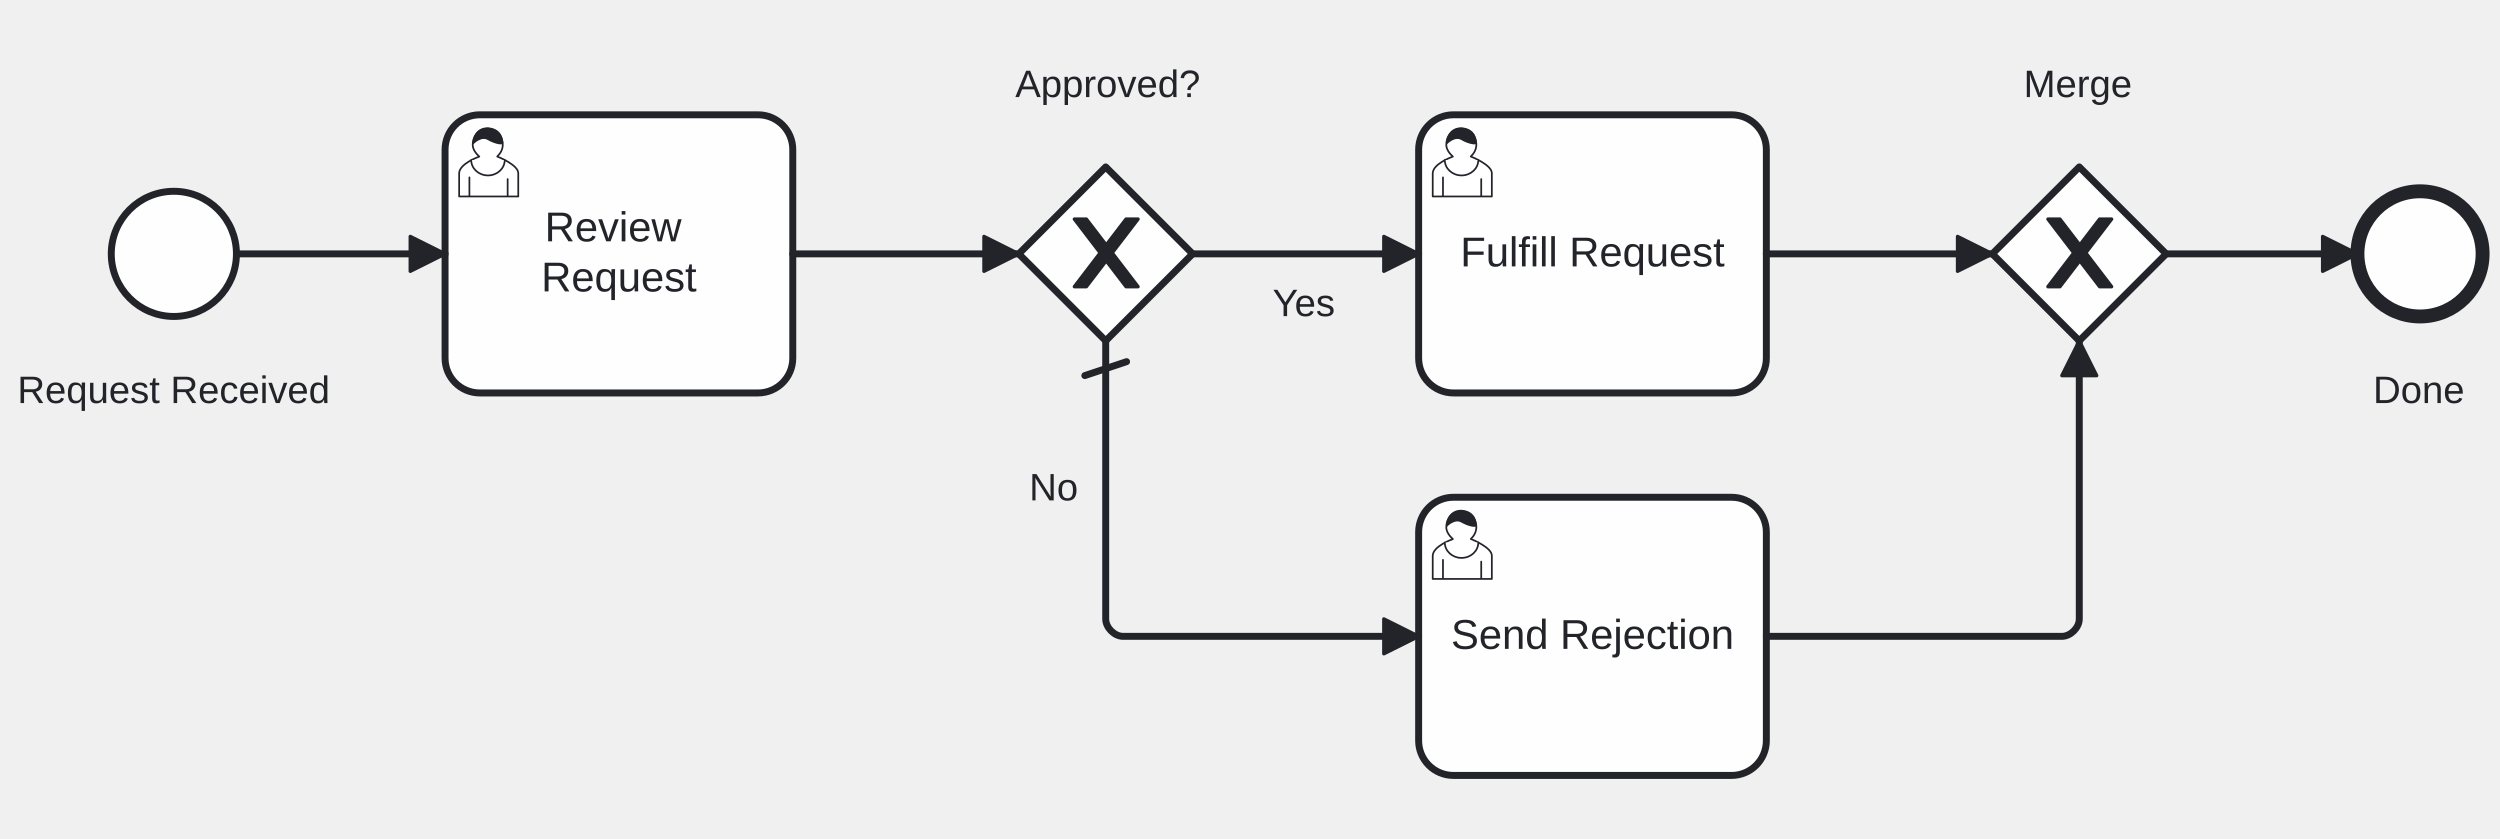
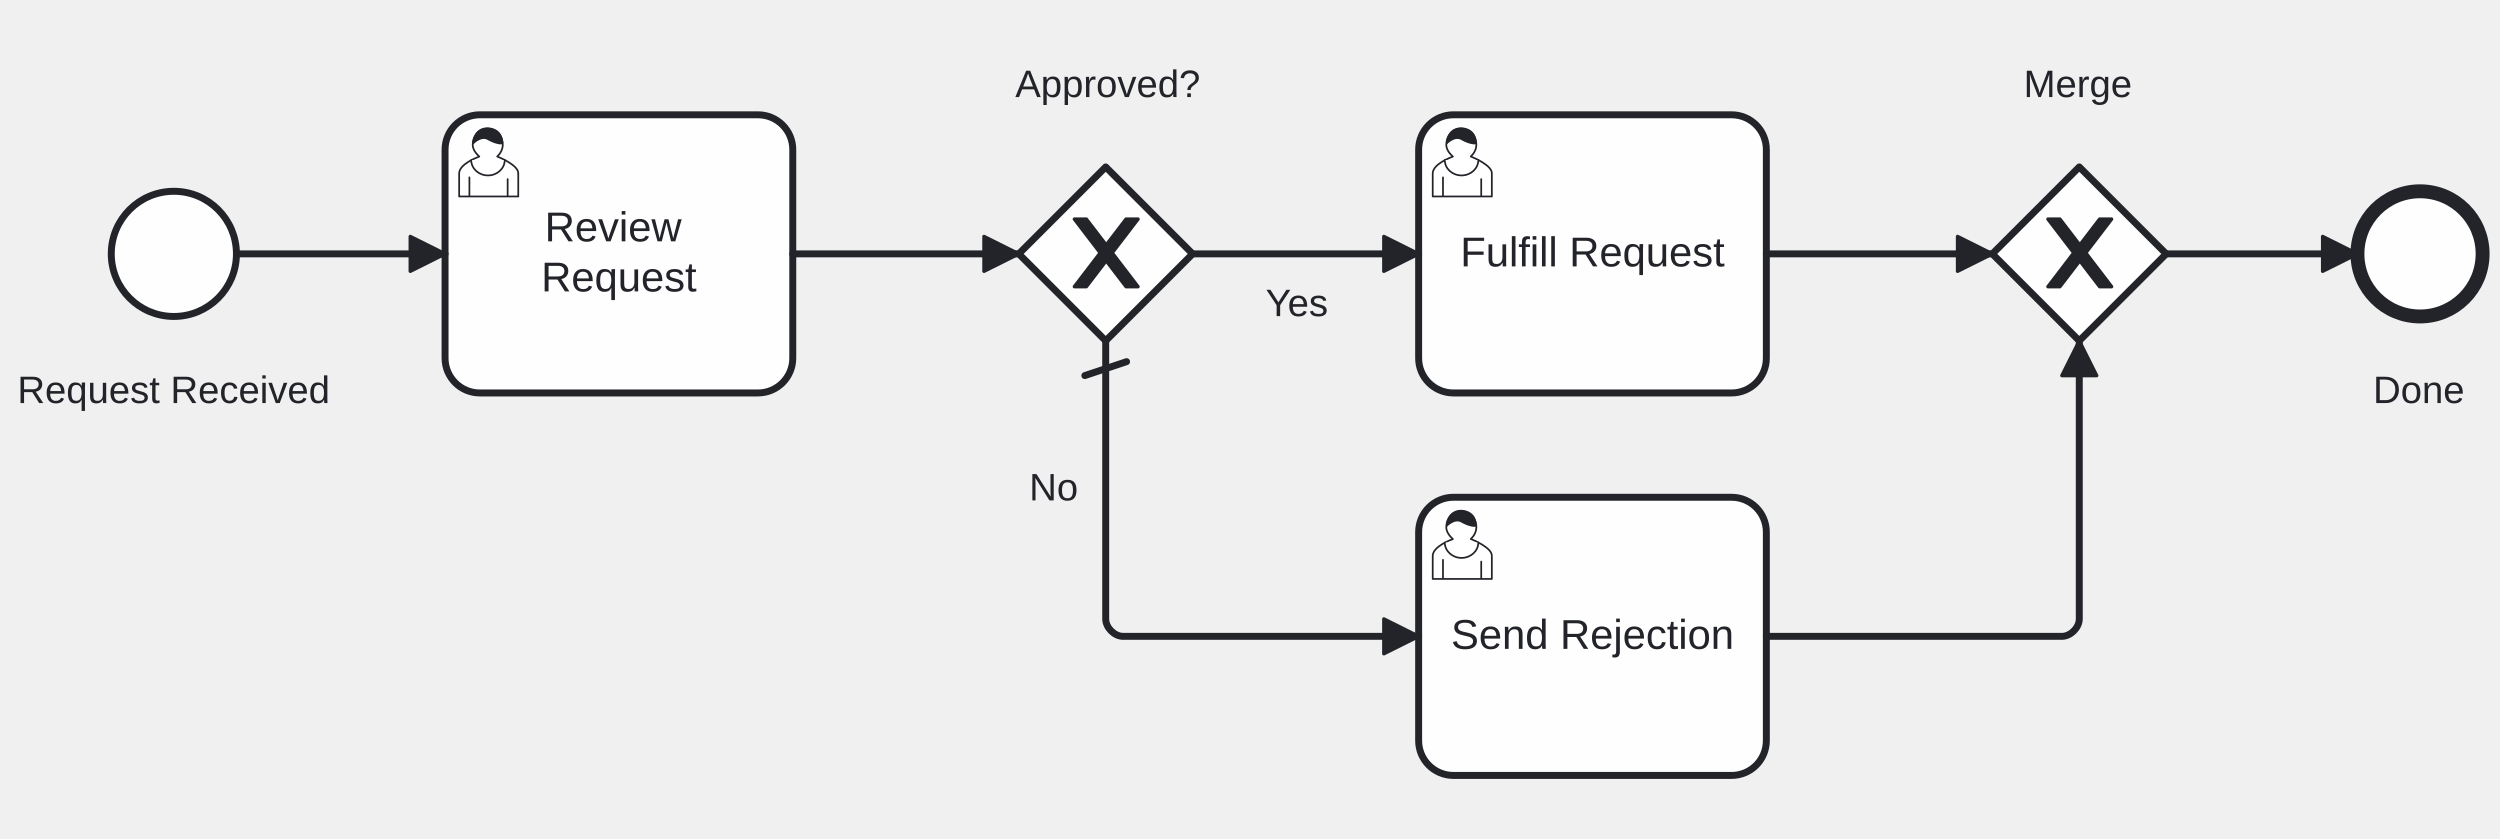
<svg xmlns="http://www.w3.org/2000/svg" width="880" height="295" viewBox="160 80 719 215" version="1.1">
  <g class="djs-group">
    <g class="djs-element djs-shape" data-element-id="Event_0dskcoo" style="display: block;" transform="translate(192, 122)">
      <g class="djs-visual">
        <circle cx="18" cy="18" r="18" style="stroke-linecap: round; stroke-linejoin: round; stroke: hsl(225, 10%, 15%); stroke-width: 2px; fill: white; fill-opacity: 0.95;" />
      </g>
      <rect style="fill: none; stroke-opacity: 0; stroke: white; stroke-width: 15px;" class="djs-hit djs-hit-all" x="0" y="0" width="36" height="36" />
      <circle cx="18" cy="18" r="23" style="fill: none;" class="djs-outline" />
    </g>
  </g>
  <g class="djs-group">
    <g class="djs-element djs-shape" data-element-id="Activity_1a279je" style="display: block;" transform="translate(288, 100)">
      <g class="djs-visual">
        <rect x="0" y="0" width="100" height="80" rx="10" ry="10" style="stroke-linecap: round; stroke-linejoin: round; stroke: hsl(225, 10%, 15%); stroke-width: 2px; fill: white; fill-opacity: 0.95;" />
        <text style="font-family: Arial, sans-serif; font-size: 12px; font-weight: normal; fill: hsl(225, 10%, 15%);" lineHeight="1.2" class="djs-label">
          <tspan x="28.664" y="36.4">Review </tspan>
          <tspan x="27.656" y="50.8">Request</tspan>
        </text>
        <path style="fill: white; stroke-linecap: round; stroke-linejoin: round; stroke: hsl(225, 10%, 15%); stroke-width: 0.5px;" d="m 15,12 c 0.909,-0.845 1.594,-2.049 1.594,-3.385 0,-2.554 -1.805,-4.622 -4.357,-4.622 -2.552,0 -4.288,2.068 -4.288,4.622 0,1.348 0.974,2.562 1.896,3.405 -0.529,0.187 -5.669,2.097 -5.794,4.756 v 6.718 h 17 v -6.718 c 0,-2.298 -5.528,-4.595 -6.051,-4.776 zm -8,6 l 0,5.5 m 11,0 l 0,-5" />
        <path style="fill: white; stroke-linecap: round; stroke-linejoin: round; stroke: hsl(225, 10%, 15%); stroke-width: 0.5px;" d="m 15,12 m 2.162,1.009 c 0,2.447 -2.158,4.431 -4.821,4.431 -2.665,0 -4.822,-1.981 -4.822,-4.431 " />
        <path style="fill: hsl(225, 10%, 15%); stroke-linecap: round; stroke-linejoin: round; stroke: hsl(225, 10%, 15%); stroke-width: 0.5px;" d="m 15,12 m -6.9,-3.80 c 0,0 2.251,-2.358 4.274,-1.177 2.024,1.181 4.221,1.537 4.124,0.965 -0.098,-0.57 -0.117,-3.791 -4.191,-4.136 -3.575,0.001 -4.208,3.367 -4.207,4.348 z" />
      </g>
      <rect style="fill: none; stroke-opacity: 0; stroke: white; stroke-width: 15px;" class="djs-hit djs-hit-all" x="0" y="0" width="100" height="80" />
      <rect x="-5" y="-5" rx="14" width="110" height="90" style="fill: none;" class="djs-outline" />
    </g>
  </g>
  <g class="djs-group">
    <g class="djs-element djs-shape" data-element-id="Gateway_0jdocql" style="display: block;" transform="translate(453, 115)">
      <g class="djs-visual">
        <polygon style="stroke-linecap: round; stroke-linejoin: round; stroke: hsl(225, 10%, 15%); stroke-width: 2px; fill: white; fill-opacity: 0.95;" points="25,0 50,25 25,50 0,25" />
        <path style="fill: hsl(225, 10%, 15%); stroke-linecap: round; stroke-linejoin: round; stroke: hsl(225, 10%, 15%); stroke-width: 1px;" d="m 16,15 7.429,9.714 -7.429,9.714 3.429,0 5.714,-7.464 5.714,7.464 3.429,0 -7.429,-9.714 7.429,-9.714 -3.429,0 -5.714,7.464 -5.714,-7.464 -3.429,0 z" />
      </g>
      <rect style="fill: none; stroke-opacity: 0; stroke: white; stroke-width: 15px;" class="djs-hit djs-hit-all" x="0" y="0" width="50" height="50" />
      <rect style="transform-box: fill-box; transform: rotate(45deg); transform-origin: center; fill: none;" x="2" y="2" rx="4" width="46" height="46" class="djs-outline" />
    </g>
  </g>
  <g class="djs-group">
    <g class="djs-element djs-shape" data-element-id="Gateway_1hd85cz" style="display: block;" transform="translate(733, 115)">
      <g class="djs-visual">
        <polygon style="stroke-linecap: round; stroke-linejoin: round; stroke: hsl(225, 10%, 15%); stroke-width: 2px; fill: white; fill-opacity: 0.95;" points="25,0 50,25 25,50 0,25" />
        <path style="fill: hsl(225, 10%, 15%); stroke-linecap: round; stroke-linejoin: round; stroke: hsl(225, 10%, 15%); stroke-width: 1px;" d="m 16,15 7.429,9.714 -7.429,9.714 3.429,0 5.714,-7.464 5.714,7.464 3.429,0 -7.429,-9.714 7.429,-9.714 -3.429,0 -5.714,7.464 -5.714,-7.464 -3.429,0 z" />
      </g>
      <rect style="fill: none; stroke-opacity: 0; stroke: white; stroke-width: 15px;" class="djs-hit djs-hit-all" x="0" y="0" width="50" height="50" />
      <rect style="transform-box: fill-box; transform: rotate(45deg); transform-origin: center; fill: none;" x="2" y="2" rx="4" width="46" height="46" class="djs-outline" />
    </g>
  </g>
  <g class="djs-group">
    <g class="djs-element djs-shape" data-element-id="Event_0a768vd" style="display: block;" transform="translate(838, 122)">
      <g class="djs-visual">
        <circle cx="18" cy="18" r="18" style="stroke-linecap: round; stroke-linejoin: round; stroke: hsl(225, 10%, 15%); stroke-width: 4px; fill: white; fill-opacity: 0.95;" />
      </g>
      <rect style="fill: none; stroke-opacity: 0; stroke: white; stroke-width: 15px;" class="djs-hit djs-hit-all" x="0" y="0" width="36" height="36" />
      <circle cx="18" cy="18" r="24" style="fill: none;" class="djs-outline" />
    </g>
  </g>
  <g class="djs-group">
    <g class="djs-element djs-shape" data-element-id="Activity_1ra1cd4" style="display: block;" transform="translate(568, 100)">
      <g class="djs-visual">
        <rect x="0" y="0" width="100" height="80" rx="10" ry="10" style="stroke-linecap: round; stroke-linejoin: round; stroke: hsl(225, 10%, 15%); stroke-width: 2px; fill: white; fill-opacity: 0.95;" />
        <text style="font-family: Arial, sans-serif; font-size: 12px; font-weight: normal; fill: hsl(225, 10%, 15%);" lineHeight="1.2" class="djs-label">
          <tspan x="11.99" y="43.6">Fulfill Request</tspan>
        </text>
        <path style="fill: white; stroke-linecap: round; stroke-linejoin: round; stroke: hsl(225, 10%, 15%); stroke-width: 0.5px;" d="m 15,12 c 0.909,-0.845 1.594,-2.049 1.594,-3.385 0,-2.554 -1.805,-4.622 -4.357,-4.622 -2.552,0 -4.288,2.068 -4.288,4.622 0,1.348 0.974,2.562 1.896,3.405 -0.529,0.187 -5.669,2.097 -5.794,4.756 v 6.718 h 17 v -6.718 c 0,-2.298 -5.528,-4.595 -6.051,-4.776 zm -8,6 l 0,5.5 m 11,0 l 0,-5" />
        <path style="fill: white; stroke-linecap: round; stroke-linejoin: round; stroke: hsl(225, 10%, 15%); stroke-width: 0.5px;" d="m 15,12 m 2.162,1.009 c 0,2.447 -2.158,4.431 -4.821,4.431 -2.665,0 -4.822,-1.981 -4.822,-4.431 " />
        <path style="fill: hsl(225, 10%, 15%); stroke-linecap: round; stroke-linejoin: round; stroke: hsl(225, 10%, 15%); stroke-width: 0.5px;" d="m 15,12 m -6.9,-3.80 c 0,0 2.251,-2.358 4.274,-1.177 2.024,1.181 4.221,1.537 4.124,0.965 -0.098,-0.57 -0.117,-3.791 -4.191,-4.136 -3.575,0.001 -4.208,3.367 -4.207,4.348 z" />
      </g>
      <rect style="fill: none; stroke-opacity: 0; stroke: white; stroke-width: 15px;" class="djs-hit djs-hit-all" x="0" y="0" width="100" height="80" />
      <rect x="-5" y="-5" rx="14" width="110" height="90" style="fill: none;" class="djs-outline" />
    </g>
  </g>
  <g class="djs-group">
    <g class="djs-element djs-shape" data-element-id="Activity_0ryvb1v" style="display: block;" transform="translate(568, 210)">
      <g class="djs-visual">
        <rect x="0" y="0" width="100" height="80" rx="10" ry="10" style="stroke-linecap: round; stroke-linejoin: round; stroke: hsl(225, 10%, 15%); stroke-width: 2px; fill: white; fill-opacity: 0.95;" />
        <text style="font-family: Arial, sans-serif; font-size: 12px; font-weight: normal; fill: hsl(225, 10%, 15%);" lineHeight="1.2" class="djs-label">
          <tspan x="9.314" y="43.6">Send Rejection</tspan>
        </text>
        <path style="fill: white; stroke-linecap: round; stroke-linejoin: round; stroke: hsl(225, 10%, 15%); stroke-width: 0.5px;" d="m 15,12 c 0.909,-0.845 1.594,-2.049 1.594,-3.385 0,-2.554 -1.805,-4.622 -4.357,-4.622 -2.552,0 -4.288,2.068 -4.288,4.622 0,1.348 0.974,2.562 1.896,3.405 -0.529,0.187 -5.669,2.097 -5.794,4.756 v 6.718 h 17 v -6.718 c 0,-2.298 -5.528,-4.595 -6.051,-4.776 zm -8,6 l 0,5.5 m 11,0 l 0,-5" />
        <path style="fill: white; stroke-linecap: round; stroke-linejoin: round; stroke: hsl(225, 10%, 15%); stroke-width: 0.5px;" d="m 15,12 m 2.162,1.009 c 0,2.447 -2.158,4.431 -4.821,4.431 -2.665,0 -4.822,-1.981 -4.822,-4.431 " />
        <path style="fill: hsl(225, 10%, 15%); stroke-linecap: round; stroke-linejoin: round; stroke: hsl(225, 10%, 15%); stroke-width: 0.5px;" d="m 15,12 m -6.9,-3.80 c 0,0 2.251,-2.358 4.274,-1.177 2.024,1.181 4.221,1.537 4.124,0.965 -0.098,-0.57 -0.117,-3.791 -4.191,-4.136 -3.575,0.001 -4.208,3.367 -4.207,4.348 z" />
      </g>
      <rect style="fill: none; stroke-opacity: 0; stroke: white; stroke-width: 15px;" class="djs-hit djs-hit-all" x="0" y="0" width="100" height="80" />
      <rect x="-5" y="-5" rx="14" width="110" height="90" style="fill: none;" class="djs-outline" />
    </g>
  </g>
  <g class="djs-group">
    <g class="djs-element djs-connection" data-element-id="Flow_0tql777" style="display: block;">
      <g class="djs-visual">
        <defs>
-           <marker id="marker-2rpg8pa09393fh3ae20jhmima" viewBox="0 0 20 20" refX="11" refY="10" markerWidth="10" markerHeight="10" orient="auto">
-             <path d="M 1 5 L 11 10 L 1 15 Z" style="stroke-linecap: round; stroke-linejoin: round; stroke: hsl(225, 10%, 15%); stroke-width: 1px; fill: hsl(225, 10%, 15%);" />
-           </marker>
-         </defs>
-         <path style="fill: none; stroke-linecap: round; stroke-linejoin: round; stroke: hsl(225, 10%, 15%); stroke-width: 2px; marker-end: url(#marker-2rpg8pa09393fh3ae20jhmima);" data-corner-radius="5" d="M228,140L288,140" />
+           <marker id="marker-6o00ncc8eldccqf0bh05ah906" viewBox="0 0 20 20" refX="11" refY="10" markerWidth="10" markerHeight="10" orient="auto">
+             <path d="M 1 5 L 11 10 L 1 15 Z" style="stroke-linecap: round; stroke-linejoin: round; stroke: hsl(225, 10%, 15%); stroke-width: 1px; fill: hsl(225, 10%, 15%);" />
+           </marker>
+         </defs>
+         <path style="fill: none; stroke-linecap: round; stroke-linejoin: round; stroke: hsl(225, 10%, 15%); stroke-width: 2px; marker-end: url(#marker-6o00ncc8eldccqf0bh05ah906);" data-corner-radius="5" d="M228,140L288,140" />
      </g>
      <path d="M228,140L288,140" style="fill: none; stroke-opacity: 0; stroke: white; stroke-width: 15px;" class="djs-hit djs-hit-stroke" />
      <rect x="223" y="135" rx="4" width="70" height="10" style="fill: none;" class="djs-outline" />
    </g>
  </g>
  <g class="djs-group">
    <g class="djs-element djs-connection" data-element-id="Flow_1vd4vzj" style="display: block;">
      <g class="djs-visual">
        <defs>
-           <marker id="marker-7k23nqcnfcjnov1eij6xvf12y" viewBox="0 0 20 20" refX="11" refY="10" markerWidth="10" markerHeight="10" orient="auto">
-             <path d="M 1 5 L 11 10 L 1 15 Z" style="stroke-linecap: round; stroke-linejoin: round; stroke: hsl(225, 10%, 15%); stroke-width: 1px; fill: hsl(225, 10%, 15%);" />
-           </marker>
-         </defs>
-         <path style="fill: none; stroke-linecap: round; stroke-linejoin: round; stroke: hsl(225, 10%, 15%); stroke-width: 2px; marker-end: url(#marker-7k23nqcnfcjnov1eij6xvf12y);" data-corner-radius="5" d="M503,140L568,140" />
+           <marker id="marker-2hc858zi8uil77ql4jcq29egu" viewBox="0 0 20 20" refX="11" refY="10" markerWidth="10" markerHeight="10" orient="auto">
+             <path d="M 1 5 L 11 10 L 1 15 Z" style="stroke-linecap: round; stroke-linejoin: round; stroke: hsl(225, 10%, 15%); stroke-width: 1px; fill: hsl(225, 10%, 15%);" />
+           </marker>
+         </defs>
+         <path style="fill: none; stroke-linecap: round; stroke-linejoin: round; stroke: hsl(225, 10%, 15%); stroke-width: 2px; marker-end: url(#marker-2hc858zi8uil77ql4jcq29egu);" data-corner-radius="5" d="M503,140L568,140" />
      </g>
      <path d="M503,140L568,140" style="fill: none; stroke-opacity: 0; stroke: white; stroke-width: 15px;" class="djs-hit djs-hit-stroke" />
      <rect x="498" y="135" rx="4" width="75" height="10" style="fill: none;" class="djs-outline" />
    </g>
  </g>
  <g class="djs-group">
    <g class="djs-element djs-connection" data-element-id="Flow_109need" style="display: block;">
      <g class="djs-visual">
        <defs>
-           <marker id="marker-1gqxs7sd4kslq76e17k3l0bp5" viewBox="0 0 20 20" refX="11" refY="10" markerWidth="10" markerHeight="10" orient="auto">
-             <path d="M 1 5 L 11 10 L 1 15 Z" style="stroke-linecap: round; stroke-linejoin: round; stroke: hsl(225, 10%, 15%); stroke-width: 1px; fill: hsl(225, 10%, 15%);" />
-           </marker>
-         </defs>
-         <path style="fill: none; stroke-linecap: round; stroke-linejoin: round; stroke: hsl(225, 10%, 15%); stroke-width: 2px; marker-end: url(#marker-1gqxs7sd4kslq76e17k3l0bp5);" data-corner-radius="5" d="M668,140L733,140" />
+           <marker id="marker-9eno0rpa9imx61kpx4rf28163" viewBox="0 0 20 20" refX="11" refY="10" markerWidth="10" markerHeight="10" orient="auto">
+             <path d="M 1 5 L 11 10 L 1 15 Z" style="stroke-linecap: round; stroke-linejoin: round; stroke: hsl(225, 10%, 15%); stroke-width: 1px; fill: hsl(225, 10%, 15%);" />
+           </marker>
+         </defs>
+         <path style="fill: none; stroke-linecap: round; stroke-linejoin: round; stroke: hsl(225, 10%, 15%); stroke-width: 2px; marker-end: url(#marker-9eno0rpa9imx61kpx4rf28163);" data-corner-radius="5" d="M668,140L733,140" />
      </g>
      <path d="M668,140L733,140" style="fill: none; stroke-opacity: 0; stroke: white; stroke-width: 15px;" class="djs-hit djs-hit-stroke" />
      <rect x="663" y="135" rx="4" width="75" height="10" style="fill: none;" class="djs-outline" />
    </g>
  </g>
  <g class="djs-group">
    <g class="djs-element djs-connection" data-element-id="Flow_1juidsl" style="display: block;">
      <g class="djs-visual">
        <defs>
-           <marker id="marker-5v5h2x8sycy6u03wtw3p87uwv" viewBox="0 0 20 20" refX="11" refY="10" markerWidth="10" markerHeight="10" orient="auto">
-             <path d="M 1 5 L 11 10 L 1 15 Z" style="stroke-linecap: round; stroke-linejoin: round; stroke: hsl(225, 10%, 15%); stroke-width: 1px; fill: hsl(225, 10%, 15%);" />
-           </marker>
-         </defs>
-         <path style="fill: none; stroke-linecap: round; stroke-linejoin: round; stroke: hsl(225, 10%, 15%); stroke-width: 2px; marker-end: url(#marker-5v5h2x8sycy6u03wtw3p87uwv);" data-corner-radius="5" d="M783,140L838,140" />
+           <marker id="marker-68y5agv8g8scmncgi5kzn2i4g" viewBox="0 0 20 20" refX="11" refY="10" markerWidth="10" markerHeight="10" orient="auto">
+             <path d="M 1 5 L 11 10 L 1 15 Z" style="stroke-linecap: round; stroke-linejoin: round; stroke: hsl(225, 10%, 15%); stroke-width: 1px; fill: hsl(225, 10%, 15%);" />
+           </marker>
+         </defs>
+         <path style="fill: none; stroke-linecap: round; stroke-linejoin: round; stroke: hsl(225, 10%, 15%); stroke-width: 2px; marker-end: url(#marker-68y5agv8g8scmncgi5kzn2i4g);" data-corner-radius="5" d="M783,140L838,140" />
      </g>
      <path d="M783,140L838,140" style="fill: none; stroke-opacity: 0; stroke: white; stroke-width: 15px;" class="djs-hit djs-hit-stroke" />
      <rect x="778" y="135" rx="4" width="65" height="10" style="fill: none;" class="djs-outline" />
    </g>
  </g>
  <g class="djs-group">
    <g class="djs-element djs-connection" data-element-id="Flow_0pkj4i7" style="display: block;">
      <g class="djs-visual">
        <defs>
-           <marker id="marker-3nuk3vf55k1fgxjnbv4ud661y" viewBox="0 0 20 20" refX="11" refY="10" markerWidth="10" markerHeight="10" orient="auto">
-             <path d="M 1 5 L 11 10 L 1 15 Z" style="stroke-linecap: round; stroke-linejoin: round; stroke: hsl(225, 10%, 15%); stroke-width: 1px; fill: hsl(225, 10%, 15%);" />
-           </marker>
-           <marker id="marker-8pdxalz5zwh2pcuu6gslq8nkk" viewBox="0 0 20 20" refX="0" refY="10" markerWidth="10" markerHeight="10" orient="auto">
+           <marker id="marker-5f0heix0p26m9u8fai3tcawnq" viewBox="0 0 20 20" refX="11" refY="10" markerWidth="10" markerHeight="10" orient="auto">
+             <path d="M 1 5 L 11 10 L 1 15 Z" style="stroke-linecap: round; stroke-linejoin: round; stroke: hsl(225, 10%, 15%); stroke-width: 1px; fill: hsl(225, 10%, 15%);" />
+           </marker>
+           <marker id="marker-4381x80k0hxtfxf4apbcjybky" viewBox="0 0 20 20" refX="0" refY="10" markerWidth="10" markerHeight="10" orient="auto">
            <path d="M 6 4 L 10 16" style="stroke-linecap: round; stroke-linejoin: round; stroke: hsl(225, 10%, 15%); stroke-width: 2px; fill: none;" />
          </marker>
        </defs>
-         <path style="fill: none; stroke-linecap: round; stroke-linejoin: round; stroke: hsl(225, 10%, 15%); stroke-width: 2px; marker-end: url(#marker-3nuk3vf55k1fgxjnbv4ud661y); marker-start: url(#marker-8pdxalz5zwh2pcuu6gslq8nkk);" data-corner-radius="5" d="M478,165L478,245C478,247.5,480.5,250,483,250L568,250" />
+         <path style="fill: none; stroke-linecap: round; stroke-linejoin: round; stroke: hsl(225, 10%, 15%); stroke-width: 2px; marker-end: url(#marker-5f0heix0p26m9u8fai3tcawnq); marker-start: url(#marker-4381x80k0hxtfxf4apbcjybky);" data-corner-radius="5" d="M478,165L478,245C478,247.5,480.5,250,483,250L568,250" />
      </g>
      <path d="M478,165L478,250L568,250" style="fill: none; stroke-opacity: 0; stroke: white; stroke-width: 15px;" class="djs-hit djs-hit-stroke" />
      <rect x="473" y="160" rx="4" width="100" height="95" style="fill: none;" class="djs-outline" />
    </g>
  </g>
  <g class="djs-group">
    <g class="djs-element djs-connection" data-element-id="Flow_1mt6667" style="display: block;">
      <g class="djs-visual">
        <defs>
-           <marker id="marker-b5v89rotz1mu1em6j1lfzxdm4" viewBox="0 0 20 20" refX="11" refY="10" markerWidth="10" markerHeight="10" orient="auto">
-             <path d="M 1 5 L 11 10 L 1 15 Z" style="stroke-linecap: round; stroke-linejoin: round; stroke: hsl(225, 10%, 15%); stroke-width: 1px; fill: hsl(225, 10%, 15%);" />
-           </marker>
-         </defs>
-         <path style="fill: none; stroke-linecap: round; stroke-linejoin: round; stroke: hsl(225, 10%, 15%); stroke-width: 2px; marker-end: url(#marker-b5v89rotz1mu1em6j1lfzxdm4);" data-corner-radius="5" d="M668,250L753,250C755.5,250,758,247.5,758,245L758,165" />
+           <marker id="marker-5konmuppjz2pygr57hsb7qja3" viewBox="0 0 20 20" refX="11" refY="10" markerWidth="10" markerHeight="10" orient="auto">
+             <path d="M 1 5 L 11 10 L 1 15 Z" style="stroke-linecap: round; stroke-linejoin: round; stroke: hsl(225, 10%, 15%); stroke-width: 1px; fill: hsl(225, 10%, 15%);" />
+           </marker>
+         </defs>
+         <path style="fill: none; stroke-linecap: round; stroke-linejoin: round; stroke: hsl(225, 10%, 15%); stroke-width: 2px; marker-end: url(#marker-5konmuppjz2pygr57hsb7qja3);" data-corner-radius="5" d="M668,250L753,250C755.5,250,758,247.5,758,245L758,165" />
      </g>
      <path d="M668,250L758,250L758,165" style="fill: none; stroke-opacity: 0; stroke: white; stroke-width: 15px;" class="djs-hit djs-hit-stroke" />
      <rect x="663" y="160" rx="4" width="100" height="95" style="fill: none;" class="djs-outline" />
    </g>
  </g>
  <g class="djs-group">
    <g class="djs-element djs-connection" data-element-id="Flow_0uy0kub" style="display: block;">
      <g class="djs-visual">
        <defs>
-           <marker id="marker-d3595y0oi5ontikv8715tqqo6" viewBox="0 0 20 20" refX="11" refY="10" markerWidth="10" markerHeight="10" orient="auto">
-             <path d="M 1 5 L 11 10 L 1 15 Z" style="stroke-linecap: round; stroke-linejoin: round; stroke: hsl(225, 10%, 15%); stroke-width: 1px; fill: hsl(225, 10%, 15%);" />
-           </marker>
-         </defs>
-         <path style="fill: none; stroke-linecap: round; stroke-linejoin: round; stroke: hsl(225, 10%, 15%); stroke-width: 2px; marker-end: url(#marker-d3595y0oi5ontikv8715tqqo6);" data-corner-radius="5" d="M388,140L453,140" />
+           <marker id="marker-6otwhcoskqh5t1vdmf58twcf9" viewBox="0 0 20 20" refX="11" refY="10" markerWidth="10" markerHeight="10" orient="auto">
+             <path d="M 1 5 L 11 10 L 1 15 Z" style="stroke-linecap: round; stroke-linejoin: round; stroke: hsl(225, 10%, 15%); stroke-width: 1px; fill: hsl(225, 10%, 15%);" />
+           </marker>
+         </defs>
+         <path style="fill: none; stroke-linecap: round; stroke-linejoin: round; stroke: hsl(225, 10%, 15%); stroke-width: 2px; marker-end: url(#marker-6otwhcoskqh5t1vdmf58twcf9);" data-corner-radius="5" d="M388,140L453,140" />
      </g>
      <path d="M388,140L453,140" style="fill: none; stroke-opacity: 0; stroke: white; stroke-width: 15px;" class="djs-hit djs-hit-stroke" />
      <rect x="383" y="135" rx="4" width="75" height="10" style="fill: none;" class="djs-outline" />
    </g>
  </g>
  <g class="djs-group">
    <g class="djs-element djs-shape" data-element-id="Gateway_0jdocql_label" style="display: block;" transform="translate(452, 85)">
      <g class="djs-visual">
        <text style="font-family: Arial, sans-serif; font-size: 11px; font-weight: normal; fill: hsl(225, 10%, 15%);" lineHeight="1.2" class="djs-label">
          <tspan x="0" y="9.9">Approved?</tspan>
        </text>
      </g>
      <rect style="fill: none; stroke-opacity: 0; stroke: white; stroke-width: 15px;" class="djs-hit djs-hit-all" x="0" y="0" width="54" height="14" />
      <rect x="-5" y="-5" rx="4" width="64" height="24" style="fill: none;" class="djs-outline" />
    </g>
  </g>
  <g class="djs-group">
    <g class="djs-element djs-shape" data-element-id="Gateway_1hd85cz_label" style="display: block;" transform="translate(742, 85)">
      <g class="djs-visual">
        <text style="font-family: Arial, sans-serif; font-size: 11px; font-weight: normal; fill: hsl(225, 10%, 15%);" lineHeight="1.2" class="djs-label">
          <tspan x="0" y="9.9">Merge</tspan>
        </text>
      </g>
      <rect style="fill: none; stroke-opacity: 0; stroke: white; stroke-width: 15px;" class="djs-hit djs-hit-all" x="0" y="0" width="32" height="14" />
      <rect x="-5" y="-5" rx="4" width="42" height="24" style="fill: none;" class="djs-outline" />
    </g>
  </g>
  <g class="djs-group">
-     <g class="djs-element djs-shape" data-element-id="Flow_1vd4vzj_label" style="display: block;" transform="translate(526, 148)">
+     <g class="djs-element djs-shape" data-element-id="Flow_1vd4vzj_label" style="display: block;" transform="translate(524, 148)">
      <g class="djs-visual">
        <text style="font-family: Arial, sans-serif; font-size: 11px; font-weight: normal; fill: hsl(225, 10%, 15%);" lineHeight="1.2" class="djs-label">
          <tspan x="0" y="9.9">Yes</tspan>
        </text>
      </g>
      <rect style="fill: none; stroke-opacity: 0; stroke: white; stroke-width: 15px;" class="djs-hit djs-hit-all" x="0" y="0" width="19" height="14" />
      <rect x="-5" y="-5" rx="4" width="29" height="24" style="fill: none;" class="djs-outline" />
    </g>
  </g>
  <g class="djs-group">
    <g class="djs-element djs-shape" data-element-id="Flow_0pkj4i7_label" style="display: block;" transform="translate(456, 201)">
      <g class="djs-visual">
        <text style="font-family: Arial, sans-serif; font-size: 11px; font-weight: normal; fill: hsl(225, 10%, 15%);" lineHeight="1.2" class="djs-label">
          <tspan x="0" y="9.9">No</tspan>
        </text>
      </g>
      <rect style="fill: none; stroke-opacity: 0; stroke: white; stroke-width: 15px;" class="djs-hit djs-hit-all" x="0" y="0" width="15" height="14" />
      <rect x="-5" y="-5" rx="4" width="25" height="24" style="fill: none;" class="djs-outline" />
    </g>
  </g>
  <g class="djs-group">
    <g class="djs-element djs-shape" data-element-id="Event_0dskcoo_label" style="display: block;" transform="translate(165, 173)">
      <g class="djs-visual">
        <text style="font-family: Arial, sans-serif; font-size: 11px; font-weight: normal; fill: hsl(225, 10%, 15%);" lineHeight="1.2" class="djs-label">
          <tspan x="0" y="9.9">Request Received</tspan>
        </text>
      </g>
      <rect style="fill: none; stroke-opacity: 0; stroke: white; stroke-width: 15px;" class="djs-hit djs-hit-all" x="0" y="0" width="90" height="14" />
      <rect x="-5" y="-5" rx="4" width="100" height="24" style="fill: none;" class="djs-outline" />
    </g>
  </g>
  <g class="djs-group">
    <g class="djs-element djs-shape" data-element-id="Event_0a768vd_label" style="display: block;" transform="translate(842.5, 173)">
      <g class="djs-visual">
        <text style="font-family: Arial, sans-serif; font-size: 11px; font-weight: normal; fill: hsl(225, 10%, 15%);" lineHeight="1.2" class="djs-label">
          <tspan x="0" y="9.9">Done</tspan>
        </text>
      </g>
      <rect style="fill: none; stroke-opacity: 0; stroke: white; stroke-width: 15px;" class="djs-hit djs-hit-all" x="0" y="0" width="27" height="14" />
      <rect x="-5" y="-5" rx="4" width="37" height="24" style="fill: none;" class="djs-outline" />
    </g>
  </g>
</svg>
